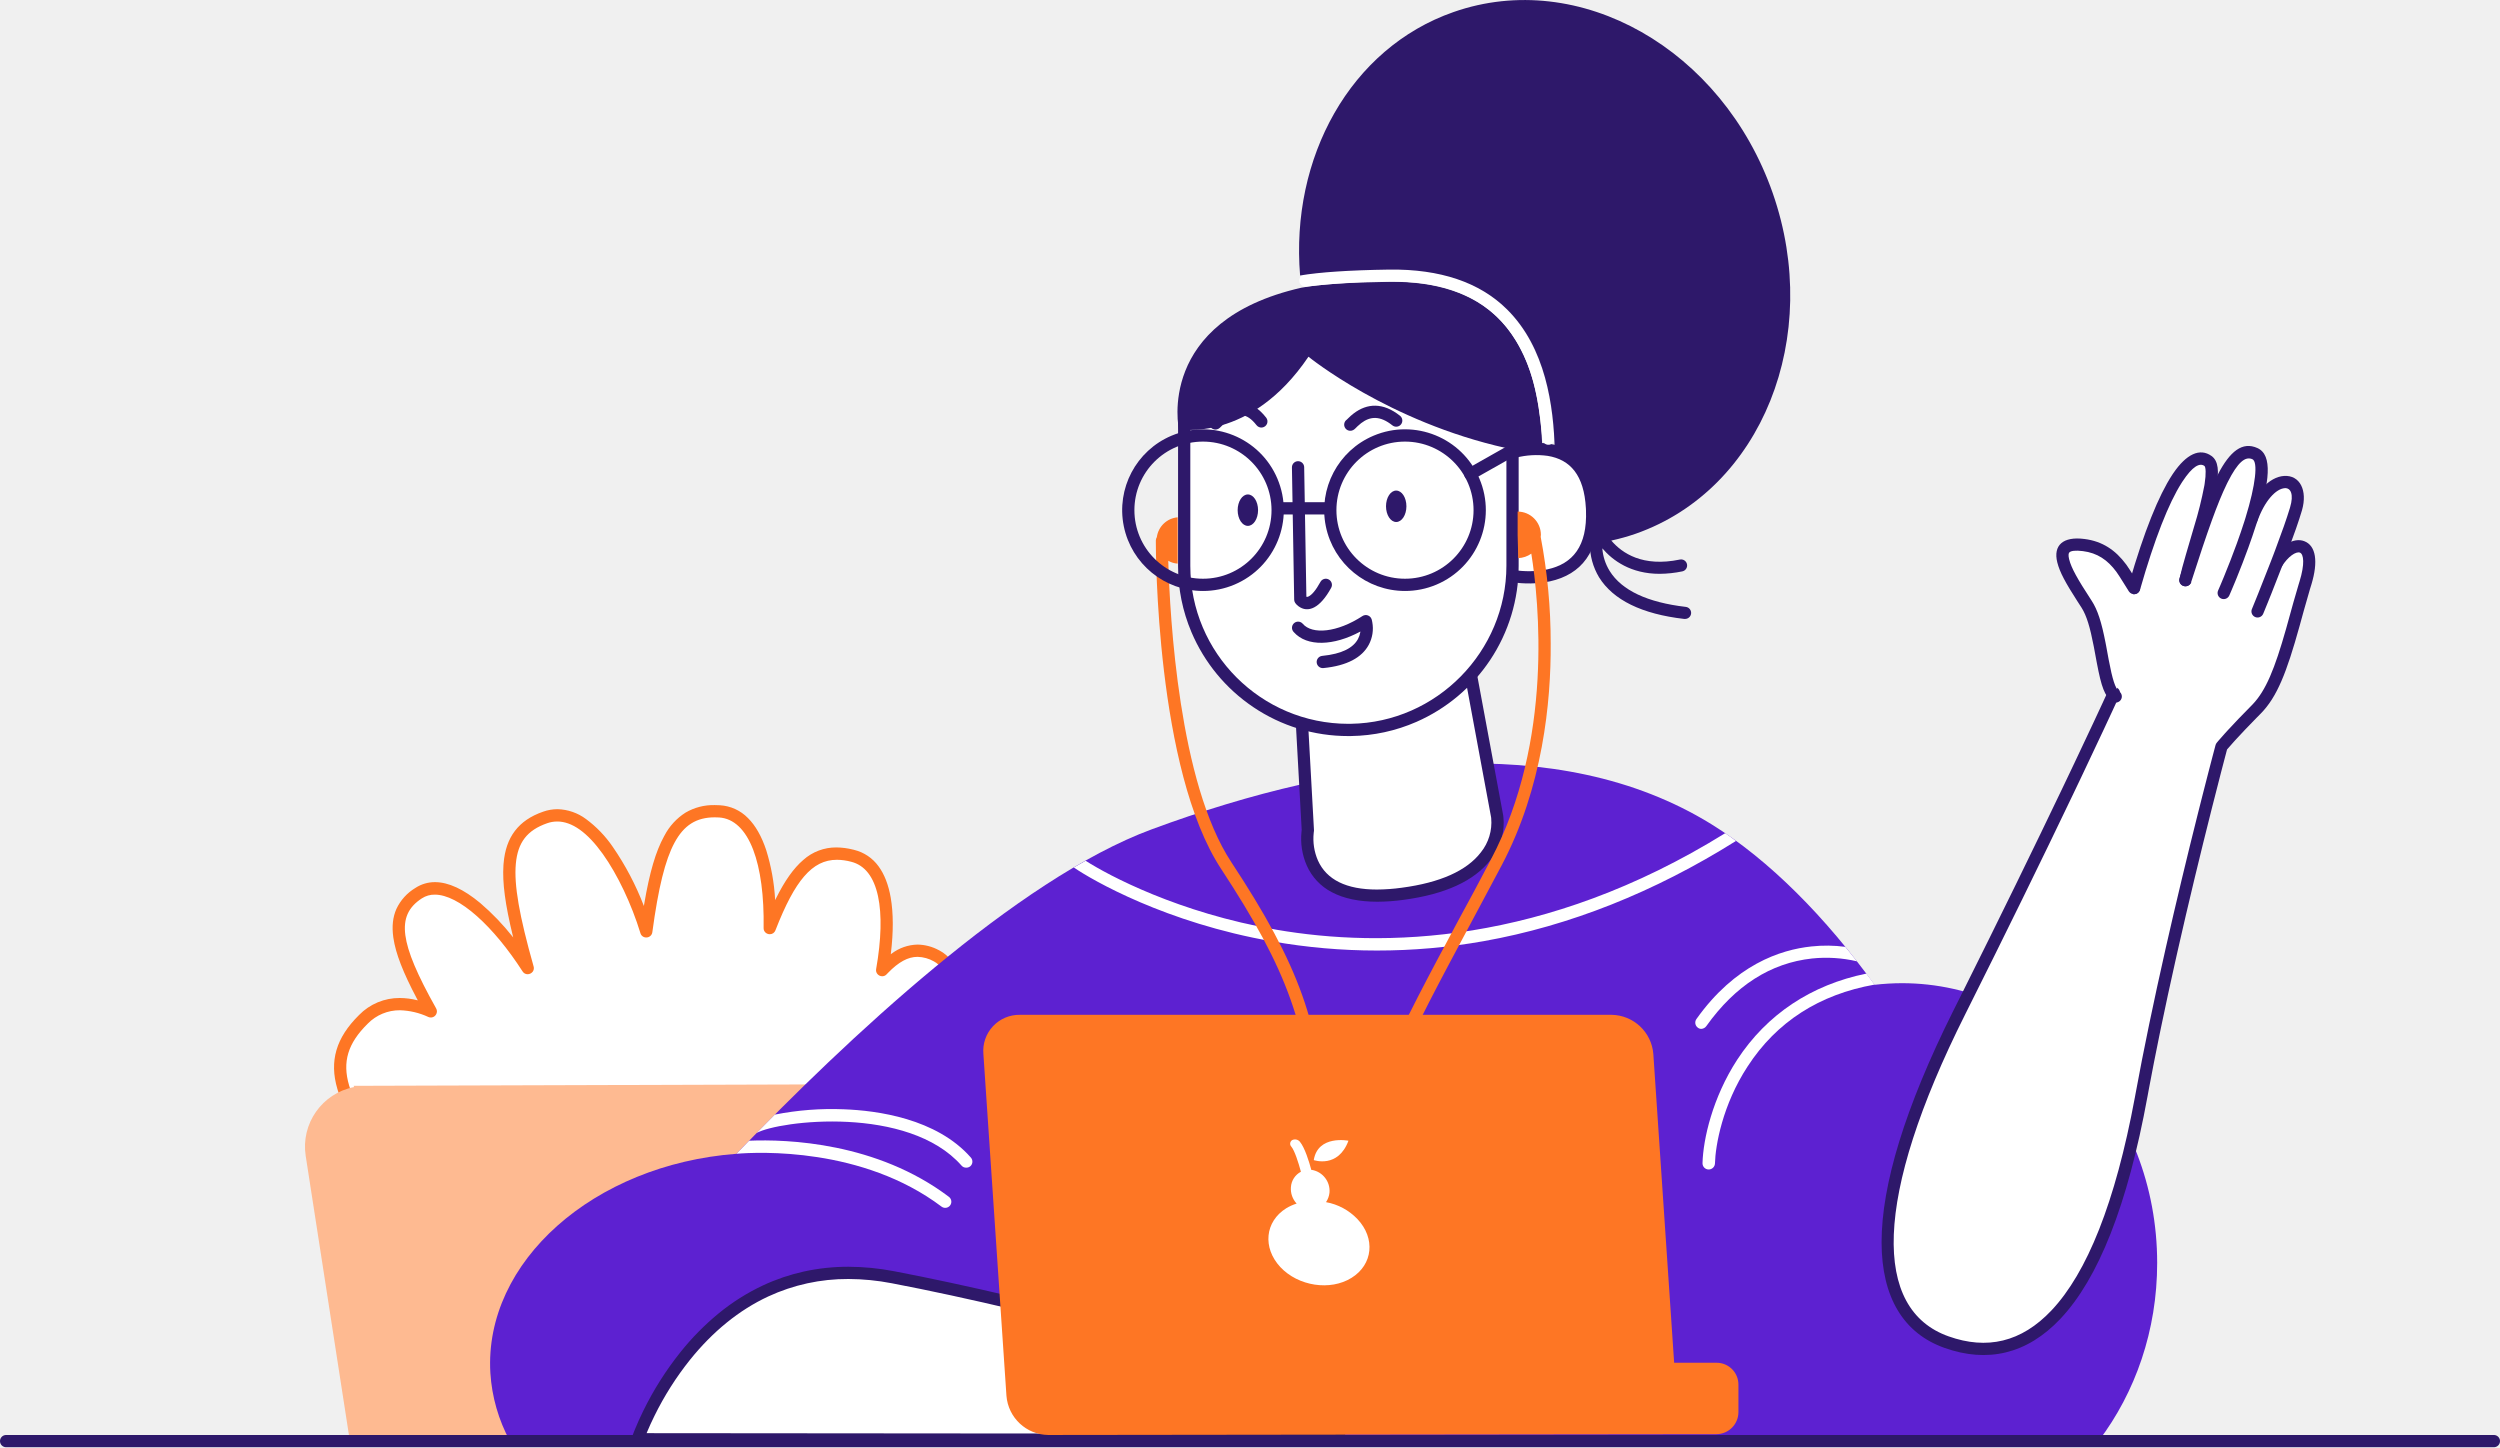
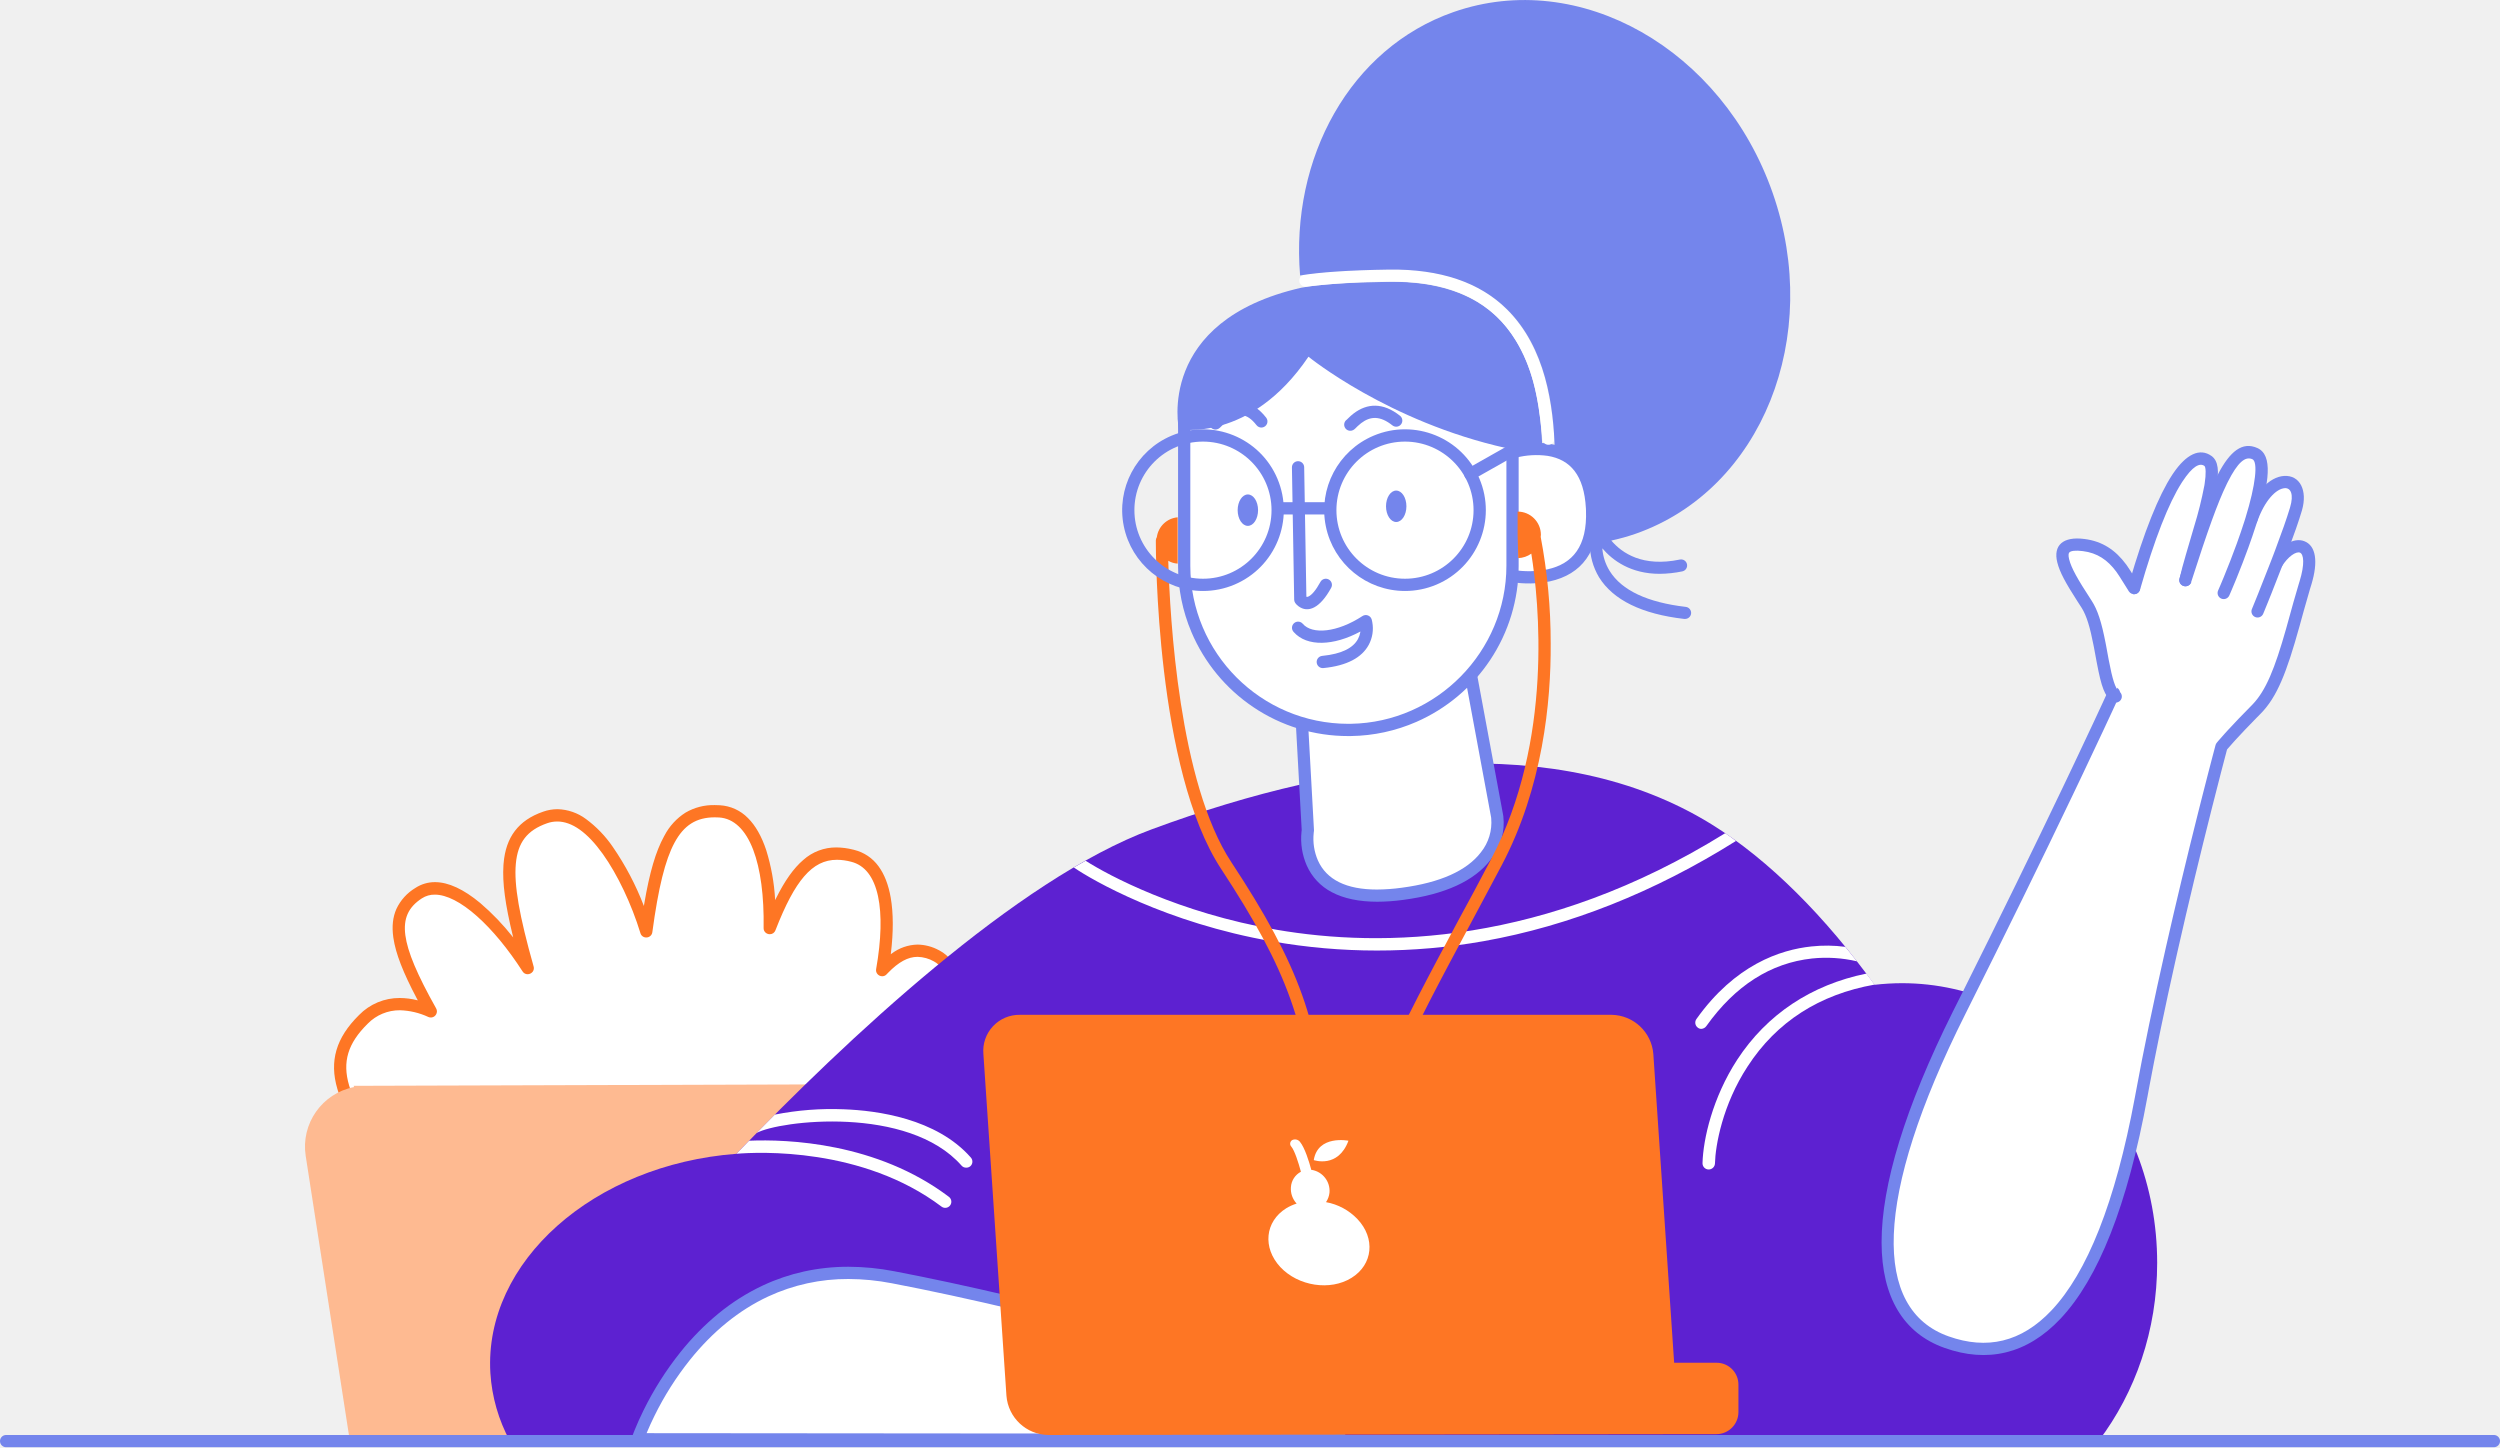
<svg xmlns="http://www.w3.org/2000/svg" viewBox="0 0 1225.1 709.2">
  <g id="support_solid" data-name="support/solid" transform="translate(2.2)">
    <g id="support_solid-2" data-name="support/solid" transform="translate(-3)">
      <g id="support_solid-3" data-name="support_solid">
        <g id="suculent" transform="translate(150 397)">
          <path id="succulent" d="M292.406,70.973c-9.6-5.1-17.8-2.7-26.8,6.9,4.1-23.2,4-51.3-14.4-56-18.9-4.9-29.6,6.9-40.7,35.4.4-24.4-4.4-55.9-24.6-57.2-22.7-1.4-30.3,17.3-35.9,58.8-7.1-23.2-26.6-63.9-49.6-55.8-22.5,7.9-21,29.6-8.5,73.8-12.3-19.1-37-47.5-53.5-36.7-15.7,10.2-11.4,26.9,6,57.9-11.5-5-23.4-5.5-33,3.9-21.5,21.2-11.1,41.3,18.6,78.6,29.8,37.3,243.7-28.7,253.8-45.5C294.006,118.173,309.906,80.373,292.406,70.973Z" transform="translate(17.494 0.527)" fill="#fff" />
          <path id="succulent_2_" d="M74.2,197.887h-.008c-22.29,0-36.937-4.188-43.534-12.445a316.178,316.178,0,0,1-19.342-26.368c-4.657-7.327-7.666-13.449-9.469-19.265l-.22-.728C-.4,132.194-.534,125.968,1.2,120.046c1.744-5.939,5.376-11.571,11.1-17.217A27.631,27.631,0,0,1,32.2,94.53a35.847,35.847,0,0,1,8.6,1.105l.252.064-.436-.821c-6.843-12.951-10.4-22.126-11.529-29.749l-.057-.4c-.737-5.337-.233-9.871,1.54-13.86a23.634,23.634,0,0,1,9.2-10.21,17.4,17.4,0,0,1,9.681-2.907C56.009,37.755,63.481,41.2,71.65,48A118.511,118.511,0,0,1,87.541,64.538l.258.321-.2-.826C83.865,48.7,82.451,38.054,83.011,29.525l.065-.868c.549-6.567,2.359-11.8,5.533-15.982,3.19-4.207,7.7-7.293,13.8-9.433A21.339,21.339,0,0,1,109.506,2a24.407,24.407,0,0,1,13.961,4.832,56.611,56.611,0,0,1,13.14,13.661,137.993,137.993,0,0,1,15.2,28.887l.022.058.18-1.067c2.628-15.444,5.628-25.654,9.725-33.1l.193-.346a29.424,29.424,0,0,1,10.3-11.227A26.966,26.966,0,0,1,186.608,0c.808,0,1.646.026,2.49.078a20.913,20.913,0,0,1,13.739,6.27c3.693,3.673,6.7,8.962,8.941,15.718a100.486,100.486,0,0,1,4.374,24.315l.013.175.359-.734c4.309-8.714,8.707-14.917,13.443-18.962a24.053,24.053,0,0,1,16.191-6.113,34.7,34.7,0,0,1,8.194,1.067l.6.15a20.818,20.818,0,0,1,11.824,7.963c2.9,3.9,4.927,9.116,6.028,15.5,1.3,7.565,1.33,16.7.074,27.158l-.061.5.42-.3a21.814,21.814,0,0,1,12.72-4.43,22.681,22.681,0,0,1,10.505,2.786l.367.193a16.444,16.444,0,0,1,5.735,5.033,19.623,19.623,0,0,1,3.049,7.268c1.147,5.382.743,12.205-1.2,20.281-2.662,11.071-8.423,24.753-15.034,35.707-1.419,2.361-5.877,5.417-13.249,9.082A281.289,281.289,0,0,1,248.3,160.262a760.836,760.836,0,0,1-80.314,23.767c-18.883,4.5-36.339,7.959-51.882,10.278A290.3,290.3,0,0,1,74.2,197.887ZM32.258,100.535a21.882,21.882,0,0,0-15.746,6.573c-9.8,9.66-12.526,18.716-9.128,30.281,2.982,10.149,10.258,21.86,25.951,41.769l2.014,2.542c2.7,3.384,7.4,5.961,13.97,7.662,6.386,1.653,14.588,2.492,24.379,2.492,23.284,0,55.407-4.724,92.9-13.662a762.584,762.584,0,0,0,79.457-23.5c10.452-3.8,19.605-7.539,26.47-10.825,6.7-3.208,10.751-5.749,11.713-7.348,6.317-10.468,11.812-23.5,14.339-34.014,1.615-6.718,2.055-12.332,1.306-16.685-.759-4.416-2.739-7.512-5.884-9.2a17.058,17.058,0,0,0-8.049-2.255c-4.685,0-9.291,2.5-14.5,7.866l-.66.692a2.9,2.9,0,0,1-2.157.959,3.114,3.114,0,0,1-2.359-1.1,2.924,2.924,0,0,1-.627-2.43c2.539-14.368,2.86-26.7.929-35.675-2.048-9.511-6.464-15.2-13.128-16.9a27.75,27.75,0,0,0-7-.974c-6.181,0-11.291,2.585-16.081,8.134-4.692,5.436-9.162,13.833-14.067,26.424a2.884,2.884,0,0,1-2.758,1.915,3.12,3.12,0,0,1-2.218-.909,2.912,2.912,0,0,1-.82-2.144C210.762,44.57,209,31.316,205.4,21.892,201.624,12,195.857,6.526,188.721,6.067,187.99,6.022,187.269,6,186.58,6c-9.03,0-15.123,3.842-19.757,12.458-4.554,8.47-7.9,21.983-10.845,43.816a2.953,2.953,0,0,1-2.988,2.6,2.907,2.907,0,0,1-2.854-2.123c-4.372-14.285-11.253-28.778-18.408-38.768-7.575-10.58-15.1-15.944-22.355-15.944A14.947,14.947,0,0,0,104.4,8.9c-9.79,3.438-14.371,9.383-15.318,19.879-.933,10.347,1.672,25.383,8.711,50.275a2.9,2.9,0,0,1-.445,2.595,3.193,3.193,0,0,1-2.5,1.238A2.869,2.869,0,0,1,92.383,81.5c-7.081-11-14.792-20.339-22.3-27.022-7.795-6.938-14.96-10.6-20.722-10.6a11.334,11.334,0,0,0-6.32,1.818c-6.671,4.334-9.168,9.9-8.1,18.064,1.064,8.112,5.715,19.169,15.079,35.853a2.915,2.915,0,0,1-.013,2.965,2.962,2.962,0,0,1-3.8,1.255A35.42,35.42,0,0,0,32.258,100.535Z" transform="translate(14.495 -2.472)" fill="#fe7624" />
          <path id="pot" d="M311.357.6l.2-.6L23.857.9l.2.6A29.748,29.748,0,0,0,.357,35.2L21.857,174l291.6-.9,21.5-138.8A29.654,29.654,0,0,0,311.357.6Z" transform="translate(0.243 134.2)" fill="#feba91" />
        </g>
        <g id="woman" transform="translate(240)">
          <g id="body" transform="translate(0 218)">
            <path id="clothing" d="M691.836,107.657a119.019,119.019,0,0,0-13.4.8c-23.9-33-51.3-61-80.1-78.8-75-46.2-178-33-274.1,2.6-66.1,24.4-149.8,103.2-203.5,159-70,5.3-123.8,52.9-120.6,107.4a80.582,80.582,0,0,0,9.6,33.4l234.9,1.6c.4-.6.8-1.3,1.2-1.9l348.4-1.2c.4.5.8,1,1.2,1.6l192.9-.3c17.9-23.7,28.6-54,28.6-87.1C816.936,168.957,760.936,107.657,691.836,107.657Z" transform="translate(0.964 156.143)" fill="#5d21d1" />
            <g id="clothing_lines" transform="translate(119 190)">
              <path id="Path" d="M319.2,0C230.5,55,150.9,56.2,99.3,47.3,51.5,39.1,17,20.7,5.8,13.5,3.9,14.6,2,15.7,0,16.8,9.2,23.1,45.2,43.9,97.2,53a294.635,294.635,0,0,0,51.3,4.5,298.4,298.4,0,0,0,52.4-4.6c42.1-7.5,83.6-24,123.6-49.1C322.7,2.4,321,1.2,319.2,0Z" transform="translate(168 0.3)" fill="#fff" />
              <path id="Path-2" data-name="Path" d="M5.461,39.4c14.1-19.8,31.5-30.9,51.8-33.1a66.5,66.5,0,0,1,22,1.4c-1.9-2.4-3.8-4.8-5.7-7.1a69.423,69.423,0,0,0-16.6-.2C41.661,2,19.461,9.4.561,36a3.041,3.041,0,0,0,.7,4.2,2.716,2.716,0,0,0,1.7.6A3.23,3.23,0,0,0,5.461,39.4Z" transform="translate(472.539 55.395)" fill="#fff" />
              <path id="Path-3" data-name="Path" d="M3,96H3a3.08,3.08,0,0,0,3.1-2.9c.2-8.8,3.7-28.8,16-47.6C36.3,23.6,57.3,10.2,84.3,5.4,83,3.6,81.7,1.8,80.3,0,53.3,5.5,31.5,20,17,42.2,4.9,60.8.3,81.2,0,92.9A3.031,3.031,0,0,0,3,96Z" transform="translate(476.1 69.1)" fill="#fff" />
              <path id="Path-4" data-name="Path" d="M42.8.114a143.643,143.643,0,0,0-33.9,2.6c-3,3-6,6-8.9,9,11.1-6.1,74.3-13.7,100.4,16a2.9,2.9,0,0,0,2.3,1,3.057,3.057,0,0,0,2-.7,3,3,0,0,0,.3-4.2C88.1,4.514,58.8.714,42.8.114Z" transform="translate(12.6 135.486)" fill="#fff" />
              <g id="Group" transform="translate(0 150)">
                <path id="Path-5" data-name="Path" d="M.422.522h.2a.139.139,0,0,0-.2,0Z" transform="translate(0.278 7.078)" fill="#fff" />
                <path id="Path-6" data-name="Path" d="M104.1,27.647C68.8.947,24.8-.653,6.2.147c-2.1,2.2-4.2,4.3-6.2,6.4,10.7-.9,61.8-3.3,100.5,25.9a3,3,0,0,0,3.6-4.8Z" transform="translate(2.7 0.853)" fill="#fff" />
              </g>
            </g>
            <path id="hand" d="M0,81.535s32.8-97,125.1-79.4,218.6,55.4,218.6,55.4v24.3Z" transform="translate(73.3 405.765)" fill="#fff" />
-             <path id="hand_2_" d="M346.7,87.84,3,87.54A3,3,0,0,1,.16,83.579c.023-.069.055-.16.095-.271l.388-1.062c.145-.386.283-.748.422-1.1l.489-1.23C2.782,76.877,4.211,73.7,5.8,70.474a155.71,155.71,0,0,1,18.11-28.579A127.26,127.26,0,0,1,42.538,22.951,104.686,104.686,0,0,1,64.41,9.132,96.733,96.733,0,0,1,84.479,2.324,101.446,101.446,0,0,1,106.258,0a120.073,120.073,0,0,1,22.406,2.193c17.189,3.278,36.8,7.5,58.276,12.541l3.644.859c12.756,3.021,26.314,6.362,40.3,9.931,26.091,6.658,53.663,14.092,81.95,22.1,8.758,2.478,17.286,4.928,25.347,7.282l5.392,1.582,3.992,1.183A2.98,2.98,0,0,1,349.7,60.54v24.3A3,3,0,0,1,346.7,87.84ZM106.258,6a92.239,92.239,0,0,0-39.31,8.571c-14.231,6.641-27.136,17.1-38.355,31.081A149.626,149.626,0,0,0,11.184,73.127c-1.3,2.644-2.5,5.254-3.542,7.757l-.274.661,336.335.293V62.778l-9.278-2.722c-7.445-2.167-15.259-4.409-23.226-6.664l-4.2-1.187c-26.729-7.529-52.836-14.55-77.6-20.869-13.977-3.566-27.5-6.9-40.2-9.9-22.839-5.408-43.584-9.9-61.661-13.344A114.049,114.049,0,0,0,106.258,6Z" transform="translate(70.298 402.76)" fill="#2e186a" />
+             <path id="hand_2_" d="M346.7,87.84,3,87.54A3,3,0,0,1,.16,83.579c.023-.069.055-.16.095-.271l.388-1.062c.145-.386.283-.748.422-1.1l.489-1.23C2.782,76.877,4.211,73.7,5.8,70.474a155.71,155.71,0,0,1,18.11-28.579A127.26,127.26,0,0,1,42.538,22.951,104.686,104.686,0,0,1,64.41,9.132,96.733,96.733,0,0,1,84.479,2.324,101.446,101.446,0,0,1,106.258,0a120.073,120.073,0,0,1,22.406,2.193c17.189,3.278,36.8,7.5,58.276,12.541l3.644.859c12.756,3.021,26.314,6.362,40.3,9.931,26.091,6.658,53.663,14.092,81.95,22.1,8.758,2.478,17.286,4.928,25.347,7.282l5.392,1.582,3.992,1.183A2.98,2.98,0,0,1,349.7,60.54v24.3A3,3,0,0,1,346.7,87.84ZM106.258,6a92.239,92.239,0,0,0-39.31,8.571c-14.231,6.641-27.136,17.1-38.355,31.081A149.626,149.626,0,0,0,11.184,73.127c-1.3,2.644-2.5,5.254-3.542,7.757l-.274.661,336.335.293V62.778l-9.278-2.722c-7.445-2.167-15.259-4.409-23.226-6.664l-4.2-1.187c-26.729-7.529-52.836-14.55-77.6-20.869-13.977-3.566-27.5-6.9-40.2-9.9-22.839-5.408-43.584-9.9-61.661-13.344A114.049,114.049,0,0,0,106.258,6Z" transform="translate(70.298 402.76)" fill="#7485ec " />
            <g id="hand_II_1_" transform="translate(682)">
              <path id="Path-7" data-name="Path" d="M8.393,90.508s-7.4-3.7-8.3-12.2,4.8-45.5,14-50.7c9.3-5.2,51.6-28.1,59.4-27.6S84.493,68.408,8.393,90.508Z" transform="translate(111.707 38.492)" fill="#fff" />
              <path id="Path-8" data-name="Path" d="M0,63.453c15.8-55.3,28.7-67.7,36.2-62.3,6.8,4.9-7,40.1-11,58.4" transform="translate(124.6 6.747)" fill="#fff" />
-               <path id="Path_2_" d="M21.706,10.946l.485-.725C28.586.826,35.227-2.352,40.955,1.772c3.377,2.433,3.741,7.462,2.39,15.456l-.2,1.127c-.9,4.945-2.39,10.72-4.819,19.117l-3.971,13.55c-1.858,6.4-2.478,8.8-3.226,12.224a3,3,0,0,1-5.862-1.281l.284-1.276c.645-2.843,1.3-5.336,2.818-10.569l4-13.652a186.722,186.722,0,0,0,5.057-20.24l.123-.76c.812-5.219.557-8.352-.1-8.828-2.3-1.657-5.805.112-10.728,7.6l-.445.688c-6.319,9.923-13.222,27.314-20.39,52.4A3,3,0,0,1,.116,65.682l.516-1.795C7.939,38.642,15.023,21.114,21.706,10.946Z" transform="translate(121.599 3.694)" fill="#2e186a" />
+               <path id="Path_2_" d="M21.706,10.946l.485-.725C28.586.826,35.227-2.352,40.955,1.772c3.377,2.433,3.741,7.462,2.39,15.456l-.2,1.127c-.9,4.945-2.39,10.72-4.819,19.117l-3.971,13.55c-1.858,6.4-2.478,8.8-3.226,12.224a3,3,0,0,1-5.862-1.281l.284-1.276c.645-2.843,1.3-5.336,2.818-10.569l4-13.652a186.722,186.722,0,0,0,5.057-20.24l.123-.76c.812-5.219.557-8.352-.1-8.828-2.3-1.657-5.805.112-10.728,7.6l-.445.688c-6.319,9.923-13.222,27.314-20.39,52.4A3,3,0,0,1,.116,65.682l.516-1.795C7.939,38.642,15.023,21.114,21.706,10.946Z" transform="translate(121.599 3.694)" fill="#7485ec " />
              <path id="hand_II_3_" d="M190.45,8.495c7.9-12.9,21-12.2,14.2,9.7-6.7,21.4-11.6,49.2-24.1,61.8s-17,18.2-17,18.2-25,93.3-39.2,170.9c-20.5,112.2-59.3,133.8-95.5,120.9-36.2-12.8-42.9-63.6,6.5-162.1,49.4-98.6,75.5-156,75.5-156" transform="translate(3.85 49.705)" fill="#fff" />
-               <path id="hand_II_4_" d="M190.892,9.939C195.377,2.616,201.9-1.492,207.131.5c5.761,2.195,6.884,10.02,3.519,21.153l-.726,2.359c-.866,2.852-1.757,5.978-2.936,10.246l-2.173,7.893c-6.357,22.93-11.063,34.677-18.879,42.7l-1.965,1.99c-4.086,4.151-7.494,7.737-10.278,10.779l-1.1,1.214c-1.158,1.282-2.107,2.36-2.86,3.242l-.45.528-1.58,6-1.418,5.445c-1.376,5.309-2.864,11.123-4.442,17.372-5.709,22.614-11.418,46.275-16.746,69.82l-1.151,5.113c-2.472,11.035-4.8,21.783-6.953,32.175l-.866,4.2q-2.781,13.57-5.116,26.093l-.705,3.821c-9.78,53.527-24.185,89.309-42.63,108.881-16.5,17.508-35.978,21.736-56.821,14.308C10.821,388.751.026,371.072,0,344.1c-.026-28.082,11.49-66.023,34.953-113.1l4.611-9.218C58.249,184.377,74.747,150.59,89,120.757l5.544-11.643q5.135-10.823,9.316-19.772l4.382-9.421,2.878-6.257a3,3,0,0,1,5.53,2.321l-.376.837-3.118,6.766-4.281,9.194q-4.869,10.409-11,23.313l-4.2,8.8c-15.088,31.553-32.658,67.472-52.642,107.36C-4.344,322.726-4.293,377.043,32.857,390.179c18.655,6.648,35.618,2.966,50.447-12.769,17.326-18.384,31.223-52.658,40.806-104.275l.289-1.569c1.976-10.8,4.223-22.244,6.715-34.253,2.5-12.028,5.216-24.528,8.127-37.394,5.043-22.287,10.426-44.671,15.827-66.178l2.2-8.7q1.532-6.024,2.929-11.423l1.864-7.16,1.592-6.028a3,3,0,0,1,.559-1.1l.412-.5.545-.643c.789-.923,1.774-2.043,2.968-3.365l1.515-1.663c3.154-3.433,7.054-7.511,11.769-12.264l.456-.469c6.406-6.731,10.752-17.234,16.357-37.018l3.6-12.992c1-3.571,1.795-6.329,2.6-8.933l.361-1.164c2.7-8.7,2.057-13.5.21-14.207s-5.826,1.8-8.986,6.963a3,3,0,0,1-5.117-3.134Z" transform="translate(0.85 46.695)" fill="#2e186a" />
+               <path id="hand_II_4_" d="M190.892,9.939C195.377,2.616,201.9-1.492,207.131.5c5.761,2.195,6.884,10.02,3.519,21.153l-.726,2.359c-.866,2.852-1.757,5.978-2.936,10.246l-2.173,7.893c-6.357,22.93-11.063,34.677-18.879,42.7l-1.965,1.99c-4.086,4.151-7.494,7.737-10.278,10.779l-1.1,1.214c-1.158,1.282-2.107,2.36-2.86,3.242l-.45.528-1.58,6-1.418,5.445c-1.376,5.309-2.864,11.123-4.442,17.372-5.709,22.614-11.418,46.275-16.746,69.82l-1.151,5.113c-2.472,11.035-4.8,21.783-6.953,32.175l-.866,4.2q-2.781,13.57-5.116,26.093l-.705,3.821c-9.78,53.527-24.185,89.309-42.63,108.881-16.5,17.508-35.978,21.736-56.821,14.308C10.821,388.751.026,371.072,0,344.1c-.026-28.082,11.49-66.023,34.953-113.1l4.611-9.218C58.249,184.377,74.747,150.59,89,120.757l5.544-11.643q5.135-10.823,9.316-19.772l4.382-9.421,2.878-6.257a3,3,0,0,1,5.53,2.321l-.376.837-3.118,6.766-4.281,9.194q-4.869,10.409-11,23.313l-4.2,8.8c-15.088,31.553-32.658,67.472-52.642,107.36C-4.344,322.726-4.293,377.043,32.857,390.179c18.655,6.648,35.618,2.966,50.447-12.769,17.326-18.384,31.223-52.658,40.806-104.275l.289-1.569c1.976-10.8,4.223-22.244,6.715-34.253,2.5-12.028,5.216-24.528,8.127-37.394,5.043-22.287,10.426-44.671,15.827-66.178l2.2-8.7q1.532-6.024,2.929-11.423l1.864-7.16,1.592-6.028a3,3,0,0,1,.559-1.1l.412-.5.545-.643c.789-.923,1.774-2.043,2.968-3.365l1.515-1.663c3.154-3.433,7.054-7.511,11.769-12.264l.456-.469c6.406-6.731,10.752-17.234,16.357-37.018l3.6-12.992c1-3.571,1.795-6.329,2.6-8.933l.361-1.164c2.7-8.7,2.057-13.5.21-14.207s-5.826,1.8-8.986,6.963a3,3,0,0,1-5.117-3.134Z" transform="translate(0.85 46.695)" fill="#7485ec " />
              <path id="Path-9" data-name="Path" d="M26.12,74.442c-7.2-4.9-6.3-33.1-14.4-45.4-10-15.3-19.8-31.2-1.3-28.8,15.9,2,20.9,16,24.6,21" transform="translate(89.48 48.858)" fill="#fff" />
-               <path id="Path_2_2" data-name="Path_2_" d="M.47,11.705C-1.609,3.331,3.273-1.122,13.794.243,22.625,1.354,29.02,5.723,34.2,12.7l.242.332c1.891,2.647,5.49,8.678,5.964,9.369l.027.038A3,3,0,1,1,35.608,26l-.1-.145c-.854-1.263-4.595-7.525-6.124-9.585-4.276-5.759-9.3-9.193-16.348-10.079-3.677-.477-5.815-.138-6.6.578-.464.423-.62,1.406-.2,3.233l.061.254c1.04,4.19,4.046,9.551,10.6,19.6l.336.515c3.063,4.652,4.948,10.806,6.873,20.648l.389,2.031L25.66,59.4c1.829,9.681,3.257,14.141,5.055,15.479l.092.065a3,3,0,0,1-3.376,4.96c-3.752-2.553-5.365-7.274-7.556-18.8l-1.352-7.293-.195-1.02c-1.784-9.257-3.485-14.988-5.958-18.874L10.512,31.05C4.472,21.681,1.654,16.473.47,11.705Z" transform="translate(86.481 45.88)" fill="#2e186a" />
+               <path id="Path_2_2" data-name="Path_2_" d="M.47,11.705C-1.609,3.331,3.273-1.122,13.794.243,22.625,1.354,29.02,5.723,34.2,12.7l.242.332c1.891,2.647,5.49,8.678,5.964,9.369l.027.038A3,3,0,1,1,35.608,26l-.1-.145c-.854-1.263-4.595-7.525-6.124-9.585-4.276-5.759-9.3-9.193-16.348-10.079-3.677-.477-5.815-.138-6.6.578-.464.423-.62,1.406-.2,3.233l.061.254c1.04,4.19,4.046,9.551,10.6,19.6l.336.515c3.063,4.652,4.948,10.806,6.873,20.648l.389,2.031L25.66,59.4c1.829,9.681,3.257,14.141,5.055,15.479l.092.065a3,3,0,0,1-3.376,4.96c-3.752-2.553-5.365-7.274-7.556-18.8l-1.352-7.293-.195-1.02c-1.784-9.257-3.485-14.988-5.958-18.874L10.512,31.05C4.472,21.681,1.654,16.473.47,11.705Z" transform="translate(86.481 45.88)" fill="#7485ec " />
              <path id="Path-10" data-name="Path" d="M3,63.39s14.1-34.2,18.8-50.1C27-4.01,8.8-6.51,0,18.39" transform="translate(182.1 18.21)" fill="#fff" />
-               <path id="Path_2_3" data-name="Path_2_" d="M18.956.024c7.8-.507,11.6,7.089,8.818,16.791l-.1.328C26.241,22,23.885,28.756,20.812,36.962l-.55,1.463q-.637,1.691-1.307,3.443c-1.949,5.1-4.019,10.378-6.1,15.6l-1.708,4.254L9.372,66.078l-.6,1.458a3,3,0,0,1-5.61-2.122L5.579,59.47q.394-.977.81-2.012c2.077-5.17,4.154-10.432,6.123-15.549l1.277-3.336.858-2.265c3.2-8.5,5.666-15.5,7.155-20.459l.125-.42c1.915-6.373.336-9.607-2.582-9.418-4.32.281-9.885,6.106-13.516,16.381a3,3,0,1,1-5.657-2C4.518,8.1,11.783.49,18.956.024Z" transform="translate(179.099 15.207)" fill="#2e186a" />
+               <path id="Path_2_3" data-name="Path_2_" d="M18.956.024c7.8-.507,11.6,7.089,8.818,16.791l-.1.328C26.241,22,23.885,28.756,20.812,36.962l-.55,1.463q-.637,1.691-1.307,3.443c-1.949,5.1-4.019,10.378-6.1,15.6l-1.708,4.254L9.372,66.078l-.6,1.458a3,3,0,0,1-5.61-2.122L5.579,59.47q.394-.977.81-2.012c2.077-5.17,4.154-10.432,6.123-15.549l1.277-3.336.858-2.265c3.2-8.5,5.666-15.5,7.155-20.459l.125-.42c1.915-6.373.336-9.607-2.582-9.418-4.32.281-9.885,6.106-13.516,16.381a3,3,0,1,1-5.657-2C4.518,8.1,11.783.49,18.956.024Z" transform="translate(179.099 15.207)" fill="#7485ec " />
              <path id="Path-11" data-name="Path" d="M18.8,69S46.5,6.3,34.1.7C22.8-4.4,14.2,18.5,0,62.7" transform="translate(149.7 3.598)" fill="#fff" />
-               <path id="Path_2_4" data-name="Path_2_" d="M18.883,14.095C24.9,2.463,31.012-2.277,38.336,1.029c7.532,3.4,6.1,16.387-.633,37.593-1.144,3.6-2.431,7.361-3.834,11.236-1.812,5-3.738,9.975-5.677,14.742l-.727,1.778c-.679,1.65-1.316,3.167-1.9,4.529l-1.023,2.369a3,3,0,0,1-5.488-2.425l.781-1.8.65-1.528c.449-1.061.927-2.207,1.428-3.426,2.152-5.227,4.3-10.74,6.311-16.279,1.378-3.8,2.639-7.488,3.757-11.008l.49-1.564C37.522,18.895,38.658,7.758,35.867,6.5c-3.472-1.567-7.172,1.43-12.048,11.126l-.56,1.131c-4.489,9.223-9.293,22.686-17.4,47.926A3,3,0,1,1,.145,64.845l1.743-5.4C9.3,36.592,13.853,24.157,18.313,15.218Z" transform="translate(146.699 0.537)" fill="#2e186a" />
+               <path id="Path_2_4" data-name="Path_2_" d="M18.883,14.095C24.9,2.463,31.012-2.277,38.336,1.029c7.532,3.4,6.1,16.387-.633,37.593-1.144,3.6-2.431,7.361-3.834,11.236-1.812,5-3.738,9.975-5.677,14.742l-.727,1.778c-.679,1.65-1.316,3.167-1.9,4.529l-1.023,2.369a3,3,0,0,1-5.488-2.425l.781-1.8.65-1.528c.449-1.061.927-2.207,1.428-3.426,2.152-5.227,4.3-10.74,6.311-16.279,1.378-3.8,2.639-7.488,3.757-11.008l.49-1.564C37.522,18.895,38.658,7.758,35.867,6.5c-3.472-1.567-7.172,1.43-12.048,11.126l-.56,1.131c-4.489,9.223-9.293,22.686-17.4,47.926A3,3,0,1,1,.145,64.845l1.743-5.4C9.3,36.592,13.853,24.157,18.313,15.218Z" transform="translate(146.699 0.537)" fill="#7485ec " />
            </g>
          </g>
          <g id="head" transform="translate(313)">
            <path id="neck" d="M0,24.3,3.9,95s-6.6,38.2,46.4,31.1c52.8-7,46.3-38.3,46.3-38.3L80.3,0Z" transform="translate(84.8 311.9)" fill="#fff" />
-             <path id="neck_2_" d="M40.946,132.987h0c-8.958,0-16.462-1.574-22.3-4.677A27.02,27.02,0,0,1,6.356,115.216,32.769,32.769,0,0,1,3.783,98.768c.02-.206.042-.4.064-.592l.041-.32L0,27.466A2.991,2.991,0,0,1,2.131,24.43L82.431.13A3,3,0,0,1,86.25,2.453L102.56,90.3c.032.168.065.375.1.616l.05.407a27.3,27.3,0,0,1-.8,10.279,31.29,31.29,0,0,1-5.487,10.863c-7.912,10.3-22.285,16.9-42.721,19.607A96.811,96.811,0,0,1,40.946,132.987ZM80.962,6.842,6.125,29.489,9.9,97.836a3.038,3.038,0,0,1-.009.452l-.031.224c-.015.088-.035.238-.056.412l-.045.423a26.742,26.742,0,0,0,2.078,13.419c4.227,9.45,13.947,14.242,28.89,14.243a92.614,92.614,0,0,0,12.183-.882c18.806-2.493,31.846-8.319,38.756-17.314A23.375,23.375,0,0,0,96.746,92c-.023-.2-.046-.368-.068-.5L80.962,6.842Z" transform="translate(81.8 308.899)" fill="#2e186a" />
+             <path id="neck_2_" d="M40.946,132.987h0c-8.958,0-16.462-1.574-22.3-4.677A27.02,27.02,0,0,1,6.356,115.216,32.769,32.769,0,0,1,3.783,98.768c.02-.206.042-.4.064-.592l.041-.32L0,27.466A2.991,2.991,0,0,1,2.131,24.43L82.431.13A3,3,0,0,1,86.25,2.453L102.56,90.3c.032.168.065.375.1.616l.05.407a27.3,27.3,0,0,1-.8,10.279,31.29,31.29,0,0,1-5.487,10.863c-7.912,10.3-22.285,16.9-42.721,19.607A96.811,96.811,0,0,1,40.946,132.987ZM80.962,6.842,6.125,29.489,9.9,97.836a3.038,3.038,0,0,1-.009.452l-.031.224c-.015.088-.035.238-.056.412l-.045.423a26.742,26.742,0,0,0,2.078,13.419c4.227,9.45,13.947,14.242,28.89,14.243a92.614,92.614,0,0,0,12.183-.882c18.806-2.493,31.846-8.319,38.756-17.314A23.375,23.375,0,0,0,96.746,92c-.023-.2-.046-.368-.068-.5L80.962,6.842Z" transform="translate(81.8 308.899)" fill="#7485ec " />
            <path id="ear" d="M0,2.7S41-12.7,42.6,30,0,61.6,0,61.6" transform="translate(185.4 219.996)" fill="#fff" />
-             <path id="ear_2_" d="M6.971,1.441A45.966,45.966,0,0,1,24.807.484C38.939,2.787,47.858,13.126,48.6,32.9c.766,20.447-8.337,31.639-23.635,34.987a52.582,52.582,0,0,1-18.985.341l-.968-.155c-1.22-.206-2.152-.4-2.74-.551a3,3,0,0,1,1.289-5.857l.651.147.31.065c.688.142,1.479.285,2.36.419a46.831,46.831,0,0,0,16.8-.27C36.2,59.286,43.258,50.608,42.6,33.125l-.046-1.016c-.867-16.25-7.659-23.9-18.715-25.7A40.221,40.221,0,0,0,8.351,7.28c-1.01.239-1.943.492-2.782.745l-.412.127c-.306.1-.558.179-.752.245l-.35.124A3,3,0,1,1,1.946,2.9l.387-.141A46.734,46.734,0,0,1,6.971,1.441Z" transform="translate(182.399 216.987)" fill="#2e186a" />
+             <path id="ear_2_" d="M6.971,1.441A45.966,45.966,0,0,1,24.807.484C38.939,2.787,47.858,13.126,48.6,32.9c.766,20.447-8.337,31.639-23.635,34.987a52.582,52.582,0,0,1-18.985.341l-.968-.155c-1.22-.206-2.152-.4-2.74-.551a3,3,0,0,1,1.289-5.857l.651.147.31.065c.688.142,1.479.285,2.36.419a46.831,46.831,0,0,0,16.8-.27C36.2,59.286,43.258,50.608,42.6,33.125l-.046-1.016c-.867-16.25-7.659-23.9-18.715-25.7A40.221,40.221,0,0,0,8.351,7.28c-1.01.239-1.943.492-2.782.745l-.412.127c-.306.1-.558.179-.752.245l-.35.124A3,3,0,1,1,1.946,2.9l.387-.141A46.734,46.734,0,0,1,6.971,1.441Z" transform="translate(182.399 216.987)" fill="#7485ec " />
            <path id="face" d="M80.4,202.1h0A80.4,80.4,0,0,1,0,121.7V51.5A51.555,51.555,0,0,1,51.5,0h70.4a39.05,39.05,0,0,1,39,39v82.6A80.511,80.511,0,0,1,80.4,202.1Z" transform="translate(28.1 155.6)" fill="#fff" />
-             <path id="face_2_" d="M83.4,208.1a83.008,83.008,0,0,1-46.628-14.244A83.653,83.653,0,0,1,6.554,157.162,82.867,82.867,0,0,1,0,124.7V54.5A54.562,54.562,0,0,1,54.5,0h70.4a42.047,42.047,0,0,1,42,42v82.6a83.117,83.117,0,0,1-13.977,46.251,83.769,83.769,0,0,1-36.109,30.291,82.953,82.953,0,0,1-32.057,6.948ZM54.5,6A48.555,48.555,0,0,0,6,54.5v70.2a77.476,77.476,0,0,0,77.376,77.4l1.308-.011c42.026-.682,76.217-35.444,76.217-77.49V42a36.041,36.041,0,0,0-36-36Z" transform="translate(25.1 152.6)" fill="#2e186a" />
+             <path id="face_2_" d="M83.4,208.1a83.008,83.008,0,0,1-46.628-14.244A83.653,83.653,0,0,1,6.554,157.162,82.867,82.867,0,0,1,0,124.7V54.5A54.562,54.562,0,0,1,54.5,0h70.4a42.047,42.047,0,0,1,42,42v82.6a83.117,83.117,0,0,1-13.977,46.251,83.769,83.769,0,0,1-36.109,30.291,82.953,82.953,0,0,1-32.057,6.948ZM54.5,6A48.555,48.555,0,0,0,6,54.5v70.2a77.476,77.476,0,0,0,77.376,77.4l1.308-.011c42.026-.682,76.217-35.444,76.217-77.49V42a36.041,36.041,0,0,0-36-36Z" transform="translate(25.1 152.6)" fill="#7485ec " />
            <g id="headphones" transform="translate(14 250)">
              <path id="Path-12" data-name="Path" d="M93.11,64.6a277.361,277.361,0,0,0-4.9-52.2c0-.3.1-.7.1-1A11.4,11.4,0,0,0,76.91,0V11.4l.3,11.4a11.725,11.725,0,0,0,6.4-2.2c3.7,23,11,91.6-19.8,149.9-5.6,10.7-10.9,20.6-16.1,30.1-29,54.1-48.2,89.9-47.7,121.8a3.076,3.076,0,0,0,3,3h0a3.009,3.009,0,0,0,3-3c-.4-30.4,18.5-65.6,47-118.9,5.1-9.6,10.4-19.4,16.1-30.2C89.21,135.2,93.31,93.2,93.11,64.6Z" transform="translate(100.59 0.7)" fill="#fe7624" />
              <path id="Path-13" data-name="Path" d="M6.1,21.3a10.321,10.321,0,0,0,4.6,1.4V0A11.276,11.276,0,0,0,.5,9.7,3.371,3.371,0,0,0,0,11.4C0,16,0,123.7,32,172.3c32.7,49.8,42.8,78.2,45.1,126.4a3.058,3.058,0,0,0,3,2.9h.1a3.075,3.075,0,0,0,2.9-3.1C80.8,248.9,70.5,219.9,37,169,11.4,130.2,6.9,49.4,6.1,21.3Z" transform="translate(0.2 3.5)" fill="#fe7624" />
            </g>
-             <path id="nose" d="M2.949,0A3,3,0,0,1,5.991,2.773L6,2.949,7.077,66.433l.047.018a1.165,1.165,0,0,0,.789-.067l.147-.059c1.542-.66,3.574-2.892,5.907-7.163a3,3,0,0,1,5.266,2.876c-5.481,10.037-11.379,12.56-16.09,9a6.908,6.908,0,0,1-1.506-1.524,3,3,0,0,1-.525-1.44L1.1,67.851,0,3.051A3,3,0,0,1,2.949,0Z" transform="translate(80.9 226)" fill="#2e186a" />
-             <path id="mouth" d="M34.557.491A3,3,0,0,1,39.07,2.127l.07.248c.073.277.155.641.232,1.084a16.941,16.941,0,0,1-1.728,11.129c-3.35,6.205-10.59,10.25-22.25,11.4a3,3,0,0,1-.588-5.971c9.819-.967,15.25-4,17.559-8.278A10.594,10.594,0,0,0,33.482,8.5l.065-.424-.091.05C20.416,15.149,7.389,15.617.933,8.395L.718,8.148A3,3,0,0,1,5.283,4.255C9.924,9.7,22.209,8.573,34.557.491Z" transform="translate(80.9 301.398)" fill="#2e186a" />
-             <path id="brow" d="M4.668,3.792c6.546-4.979,14.318-5.511,22.7,1.157a3,3,0,0,1-3.735,4.7C17.568,4.82,12.8,5.146,8.3,8.568a19.424,19.424,0,0,0-1.737,1.5l-1.1,1.089c-.155.149-.286.268-.427.382a3.053,3.053,0,0,1-1.307.67A3,3,0,0,1,1.2,6.9l.13-.094.657-.653A26.44,26.44,0,0,1,4.668,3.792Z" transform="translate(106.499 198.803)" fill="#2e186a" />
-             <ellipse id="eye_II" cx="5" cy="7.7" rx="5" ry="7.7" transform="translate(127 240.4)" fill="#2e186a" />
-             <ellipse id="eye" cx="5" cy="7.7" rx="5" ry="7.7" transform="translate(54.3 242.3)" fill="#2e186a" />
-             <path id="brow_II" d="M4.955,4.256C12.444-1.718,20.656-2,27.868,7.264a3,3,0,1,1-4.734,3.686c-4.869-6.253-9.3-6.1-14.437-2a25.977,25.977,0,0,0-2.017,1.8L5.5,11.922c-.159.155-.292.277-.429.392a2.984,2.984,0,0,1-1.345.7A3,3,0,0,1,1.2,7.709l.115-.083.772-.774A33.308,33.308,0,0,1,4.955,4.256Z" transform="translate(40.399 197.393)" fill="#2e186a" />
+             <path id="nose" d="M2.949,0A3,3,0,0,1,5.991,2.773L6,2.949,7.077,66.433l.047.018a1.165,1.165,0,0,0,.789-.067l.147-.059c1.542-.66,3.574-2.892,5.907-7.163a3,3,0,0,1,5.266,2.876c-5.481,10.037-11.379,12.56-16.09,9a6.908,6.908,0,0,1-1.506-1.524,3,3,0,0,1-.525-1.44L1.1,67.851,0,3.051A3,3,0,0,1,2.949,0Z" transform="translate(80.9 226)" fill="#7485ec " />
+             <path id="mouth" d="M34.557.491A3,3,0,0,1,39.07,2.127l.07.248c.073.277.155.641.232,1.084a16.941,16.941,0,0,1-1.728,11.129c-3.35,6.205-10.59,10.25-22.25,11.4a3,3,0,0,1-.588-5.971c9.819-.967,15.25-4,17.559-8.278A10.594,10.594,0,0,0,33.482,8.5l.065-.424-.091.05C20.416,15.149,7.389,15.617.933,8.395L.718,8.148A3,3,0,0,1,5.283,4.255C9.924,9.7,22.209,8.573,34.557.491Z" transform="translate(80.9 301.398)" fill="#7485ec " />
+             <path id="brow" d="M4.668,3.792c6.546-4.979,14.318-5.511,22.7,1.157a3,3,0,0,1-3.735,4.7C17.568,4.82,12.8,5.146,8.3,8.568a19.424,19.424,0,0,0-1.737,1.5l-1.1,1.089c-.155.149-.286.268-.427.382a3.053,3.053,0,0,1-1.307.67A3,3,0,0,1,1.2,6.9l.13-.094.657-.653A26.44,26.44,0,0,1,4.668,3.792Z" transform="translate(106.499 198.803)" fill="#7485ec " />
+             <ellipse id="eye_II" cx="5" cy="7.7" rx="5" ry="7.7" transform="translate(127 240.4)" fill="#7485ec " />
+             <ellipse id="eye" cx="5" cy="7.7" rx="5" ry="7.7" transform="translate(54.3 242.3)" fill="#7485ec " />
+             <path id="brow_II" d="M4.955,4.256C12.444-1.718,20.656-2,27.868,7.264a3,3,0,1,1-4.734,3.686c-4.869-6.253-9.3-6.1-14.437-2a25.977,25.977,0,0,0-2.017,1.8L5.5,11.922c-.159.155-.292.277-.429.392a2.984,2.984,0,0,1-1.345.7A3,3,0,0,1,1.2,7.709l.115-.083.772-.774A33.308,33.308,0,0,1,4.955,4.256Z" transform="translate(40.399 197.393)" fill="#7485ec " />
            <g id="hair_shape" transform="translate(24)">
-               <path id="Path-14" data-name="Path" d="M103.795.011c-19.5.3-34.3,1.2-43.1,2.9h0c-71.6,16.3-60,69.3-60,69.3s35,6.7,63.5-35.5c0,0,39.1,31.9,97,44.8.9-.2,2-.5,3-.8v2.9a46.707,46.707,0,0,1,14.6-1.5c-.6-20.9-4.4-47.3-21.6-64.3C144.995,5.711,126.995-.289,103.795.011Z" transform="translate(0.805 138.089)" fill="#2e186a" />
+               <path id="Path-14" data-name="Path" d="M103.795.011c-19.5.3-34.3,1.2-43.1,2.9h0c-71.6,16.3-60,69.3-60,69.3s35,6.7,63.5-35.5c0,0,39.1,31.9,97,44.8.9-.2,2-.5,3-.8v2.9a46.707,46.707,0,0,1,14.6-1.5c-.6-20.9-4.4-47.3-21.6-64.3C144.995,5.711,126.995-.289,103.795.011Z" transform="translate(0.805 138.089)" fill="#7485ec " />
              <path id="Path-15" data-name="Path" d="M2.588,2.535A351.244,351.244,0,0,1,47.432.006C78.34.334,99,11.722,111.237,31.807a88.58,88.58,0,0,1,10.444,27,171.635,171.635,0,0,1,3.408,23.935,3,3,0,0,1-5.977.521l-.161-1.795c-1.865-20.148-5.064-33.788-12.837-46.542C94.965,16.638,76.235,6.312,47.382,6.006L45.619,6A342.914,342.914,0,0,0,3.413,8.478a3,3,0,1,1-.825-5.943Z" transform="translate(60.5 131.994)" fill="#fff" />
-               <path id="Path-16" data-name="Path" d="M232.111,94.587c-24.7-70.6-94.7-110.3-156.4-88.7-50.7,17.7-80,71.4-75.2,129.1,9.3-1.6,23.9-2.6,43.7-2.9,24.9-.3,44.3,6.2,57.7,19.5,19,18.8,22.9,47.3,23.4,69.5,9.2,2.5,17.7,10,18.4,28.9.1,1.9-1.6,16.6-1.2,16.5a31.6,31.6,0,0,0,4.5,16.4c6.9,11.1,20.9,18,41.7,20.4h.4a2.96,2.96,0,0,0,.4-5.9c-18.8-2.2-31.4-8.1-37.3-17.6a24.467,24.467,0,0,1-3.6-11.1c5.1,6,14,12.5,28.1,12.5a56.866,56.866,0,0,0,11.1-1.2,2.961,2.961,0,1,0-1.2-5.8c-18.2,3.8-28.3-3.1-33.6-9.3a103.666,103.666,0,0,0,12.1-3.4C226.711,239.787,256.711,165.087,232.111,94.587Z" transform="translate(60.389 0.013)" fill="#2e186a" />
+               <path id="Path-16" data-name="Path" d="M232.111,94.587c-24.7-70.6-94.7-110.3-156.4-88.7-50.7,17.7-80,71.4-75.2,129.1,9.3-1.6,23.9-2.6,43.7-2.9,24.9-.3,44.3,6.2,57.7,19.5,19,18.8,22.9,47.3,23.4,69.5,9.2,2.5,17.7,10,18.4,28.9.1,1.9-1.6,16.6-1.2,16.5a31.6,31.6,0,0,0,4.5,16.4c6.9,11.1,20.9,18,41.7,20.4h.4a2.96,2.96,0,0,0,.4-5.9c-18.8-2.2-31.4-8.1-37.3-17.6a24.467,24.467,0,0,1-3.6-11.1c5.1,6,14,12.5,28.1,12.5a56.866,56.866,0,0,0,11.1-1.2,2.961,2.961,0,1,0-1.2-5.8c-18.2,3.8-28.3-3.1-33.6-9.3a103.666,103.666,0,0,0,12.1-3.4C226.711,239.787,256.711,165.087,232.111,94.587Z" transform="translate(60.389 0.013)" fill="#7485ec " />
            </g>
            <g id="glasses" transform="translate(0 213)">
-               <path id="Oval" d="M39.6,79.2A39.61,39.61,0,0,1,24.186,3.112,39.61,39.61,0,0,1,55.014,76.088,39.353,39.353,0,0,1,39.6,79.2ZM39.6,6A33.6,33.6,0,1,0,73.2,39.6,33.638,33.638,0,0,0,39.6,6Z" transform="translate(96.7 -2.6)" fill="#2e186a" />
-               <path id="Path-17" data-name="Path" d="M26.8,0a3,3,0,0,1,.176,5.995L26.8,6H3A3,3,0,0,1,2.824.005L3,0Z" transform="translate(72.1 33.1)" fill="#2e186a" />
-               <path id="Path-18" data-name="Path" d="M22.224.389a3,3,0,0,1,3.109,5.129l-.156.095-20.7,11.7a3,3,0,0,1-3.109-5.129l.156-.095Z" transform="translate(165.299 4.599)" fill="#2e186a" />
-               <path id="Oval-2" data-name="Oval" d="M39.6,79.2A39.61,39.61,0,0,1,24.186,3.112,39.61,39.61,0,0,1,55.014,76.088,39.353,39.353,0,0,1,39.6,79.2ZM39.6,6A33.6,33.6,0,1,0,73.2,39.6,33.638,33.638,0,0,0,39.6,6Z" transform="translate(-2.3 -2.6)" fill="#2e186a" />
+               <path id="Oval" d="M39.6,79.2A39.61,39.61,0,0,1,24.186,3.112,39.61,39.61,0,0,1,55.014,76.088,39.353,39.353,0,0,1,39.6,79.2ZM39.6,6A33.6,33.6,0,1,0,73.2,39.6,33.638,33.638,0,0,0,39.6,6Z" transform="translate(96.7 -2.6)" fill="#7485ec " />
+               <path id="Path-17" data-name="Path" d="M26.8,0a3,3,0,0,1,.176,5.995L26.8,6H3A3,3,0,0,1,2.824.005L3,0Z" transform="translate(72.1 33.1)" fill="#7485ec " />
+               <path id="Path-18" data-name="Path" d="M22.224.389a3,3,0,0,1,3.109,5.129l-.156.095-20.7,11.7a3,3,0,0,1-3.109-5.129l.156-.095Z" transform="translate(165.299 4.599)" fill="#7485ec " />
+               <path id="Oval-2" data-name="Oval" d="M39.6,79.2A39.61,39.61,0,0,1,24.186,3.112,39.61,39.61,0,0,1,55.014,76.088,39.353,39.353,0,0,1,39.6,79.2ZM39.6,6A33.6,33.6,0,1,0,73.2,39.6,33.638,33.638,0,0,0,39.6,6Z" transform="translate(-2.3 -2.6)" fill="#7485ec " />
            </g>
          </g>
        </g>
        <g id="laptop" transform="translate(482 497)">
          <path id="shape" d="M359.355,170.5h-20.8l-10.2-151.3A20.85,20.85,0,0,0,307.855,0H17.955A17.674,17.674,0,0,0,.055,19.2l11.3,167.5a20.85,20.85,0,0,0,20.5,19.2l327.4-.4a10.819,10.819,0,0,0,10.8-10.8V181.4A10.693,10.693,0,0,0,359.355,170.5Z" transform="translate(0.645 0.3)" fill="#fe7624" />
          <g id="icon" transform="translate(140 61)">
            <path id="Path-19" data-name="Path" d="M43.636,39.048a28.182,28.182,0,0,0-15.4-8.3,10.226,10.226,0,0,0,1.7-4.6,10.449,10.449,0,0,0-8.6-11.2h-.3c-1.1-4.1-3.2-10.9-5.6-13.8a3.1,3.1,0,0,0-3.8-.8,2.084,2.084,0,0,0-.4,3.2c1.6,1.9,3.5,7.8,4.7,12.3a9.2,9.2,0,0,0-4.9,7.5,10.623,10.623,0,0,0,2.8,8.1,23.432,23.432,0,0,0-5.1,2.3c-10.4,6.5-11.7,19.3-2.9,28.8,8.8,9.4,24.5,11.8,34.9,5.3C51.236,61.348,52.536,48.448,43.636,39.048Z" transform="translate(0.364 0.352)" fill="#fff" />
            <path id="Path-20" data-name="Path" d="M17,.316s-15-3-17,9.5C.1,9.816,11.9,14.016,17,.316Z" transform="translate(22.6 0.684)" fill="#fff" />
          </g>
        </g>
-         <path id="line" d="M1222.1,0a3,3,0,0,1,.176,5.995L1222.1,6H3A3,3,0,0,1,2.824.005L3,0Z" transform="translate(0.8 703.2)" fill="#2e186a" />
+         <path id="line" d="M1222.1,0a3,3,0,0,1,.176,5.995L1222.1,6H3A3,3,0,0,1,2.824.005L3,0Z" transform="translate(0.8 703.2)" fill="#7485ec " />
      </g>
    </g>
  </g>
</svg>
